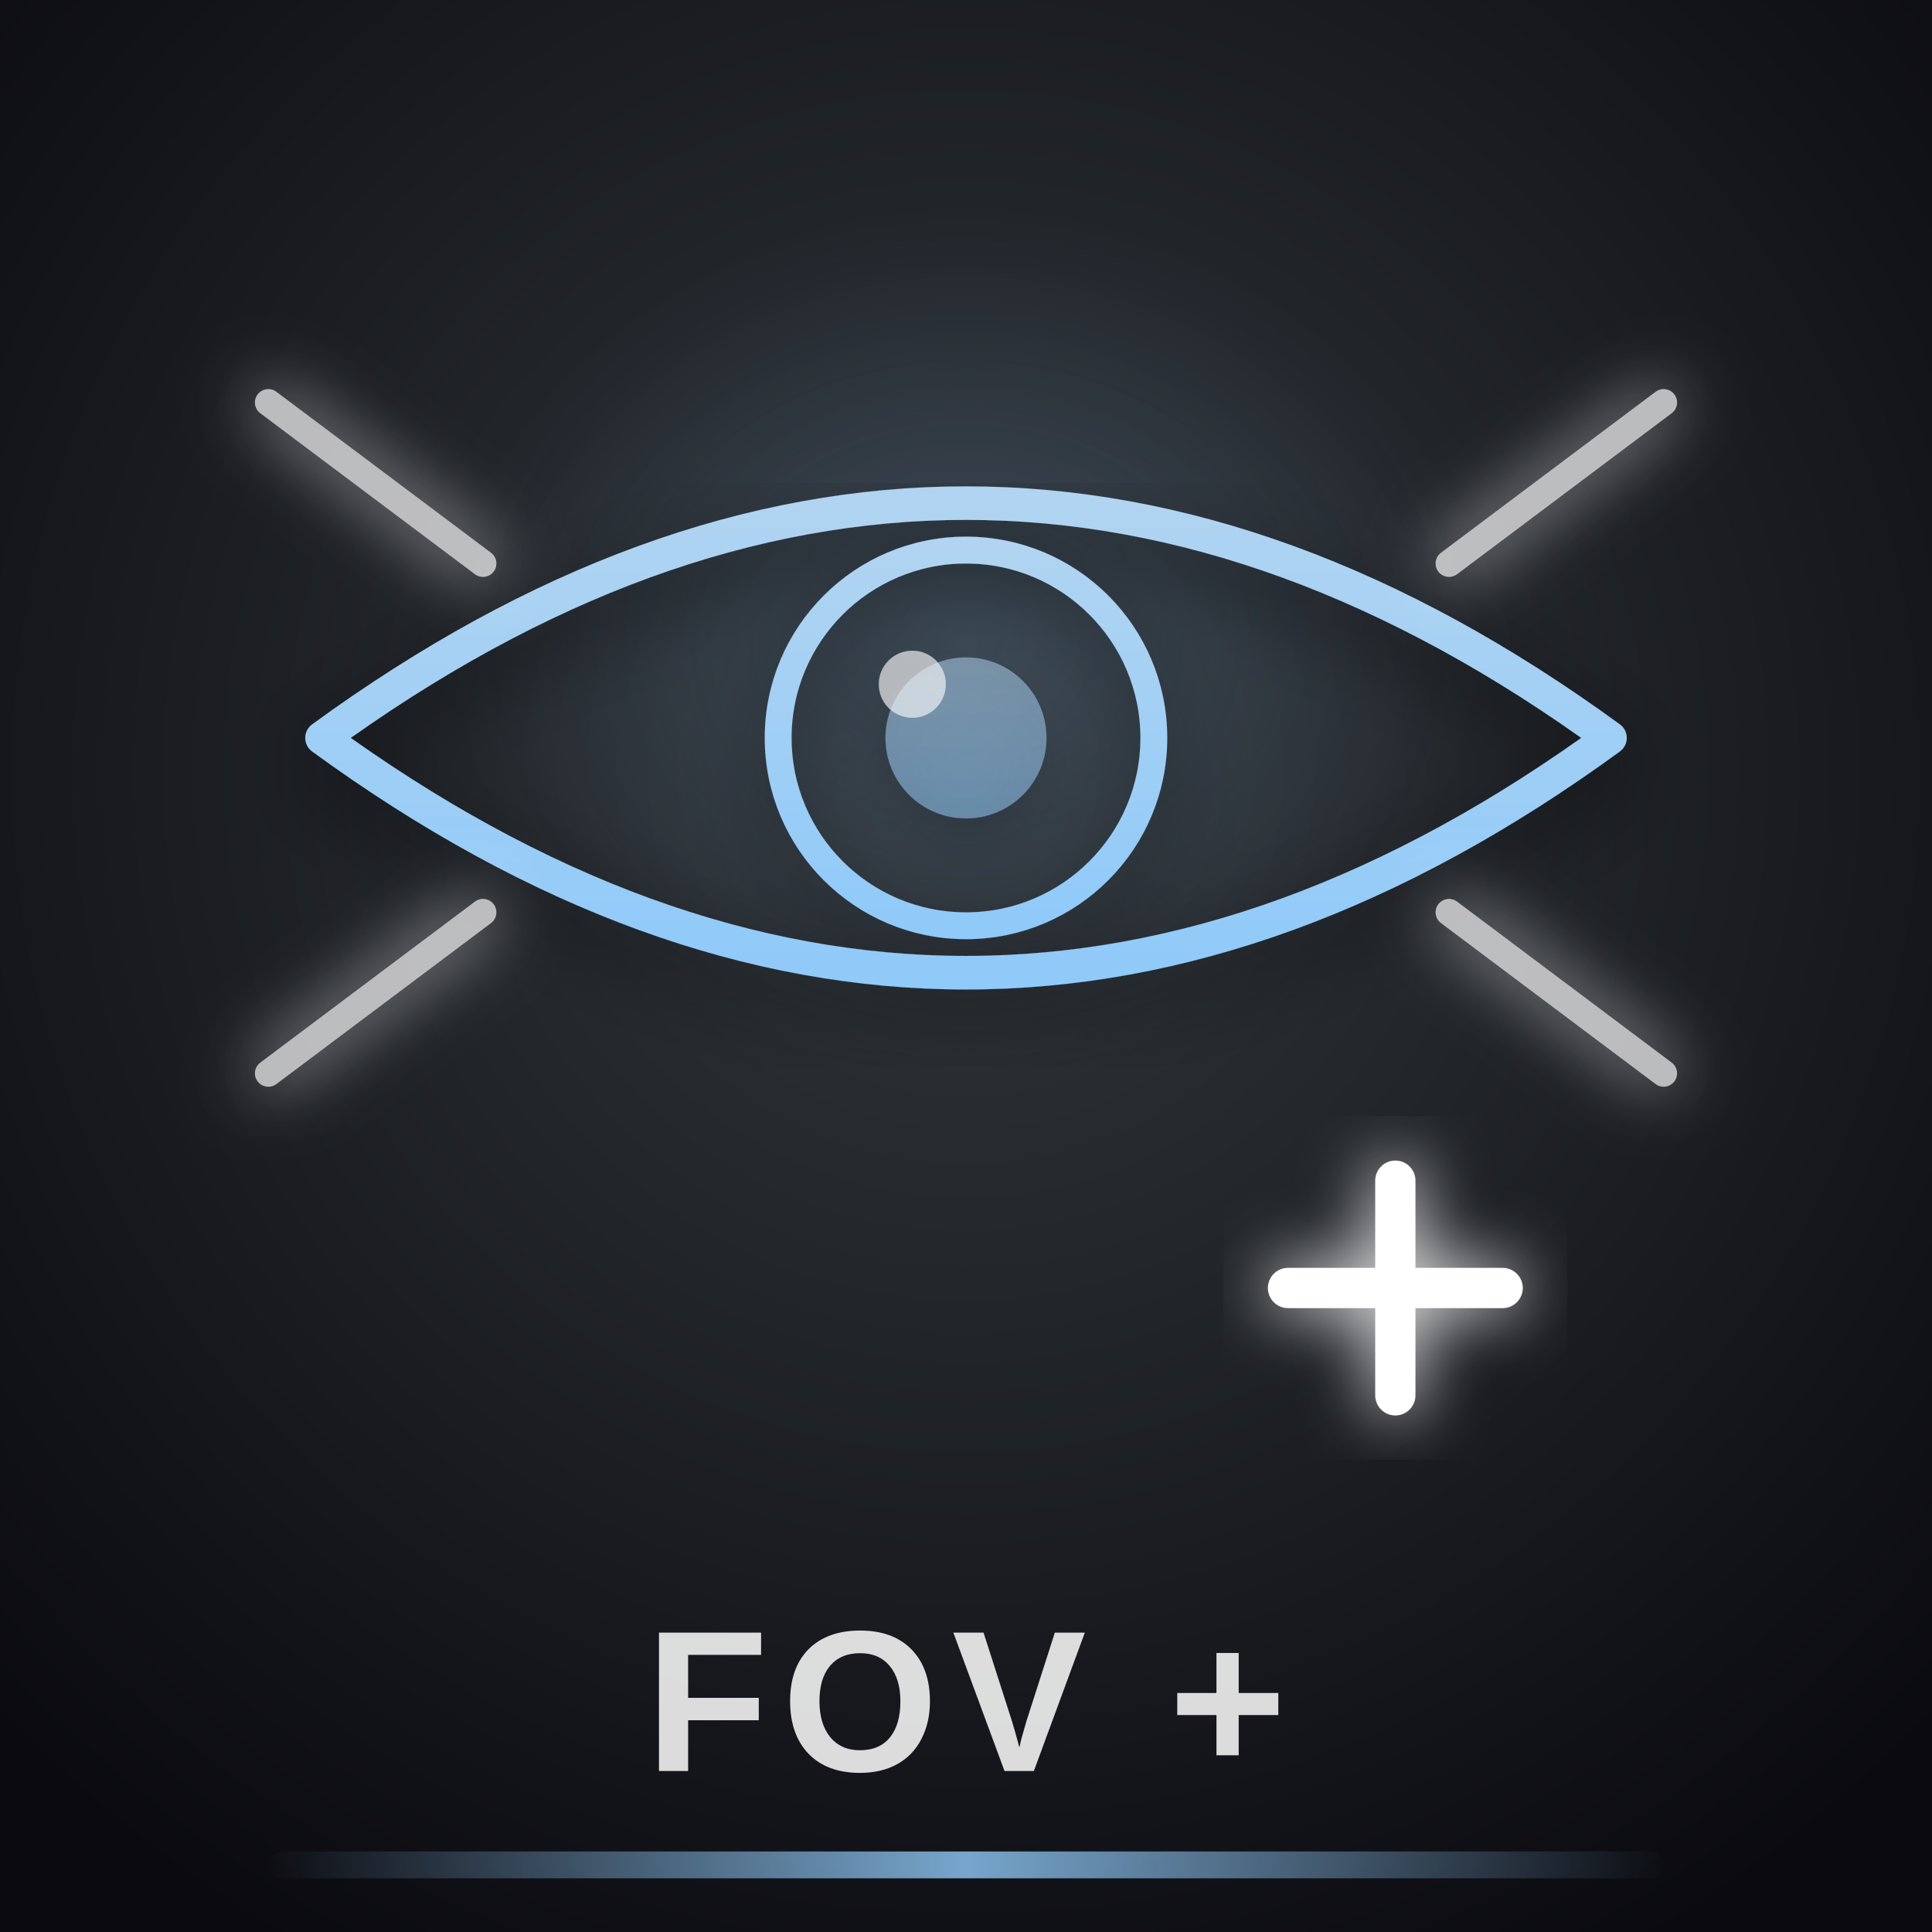
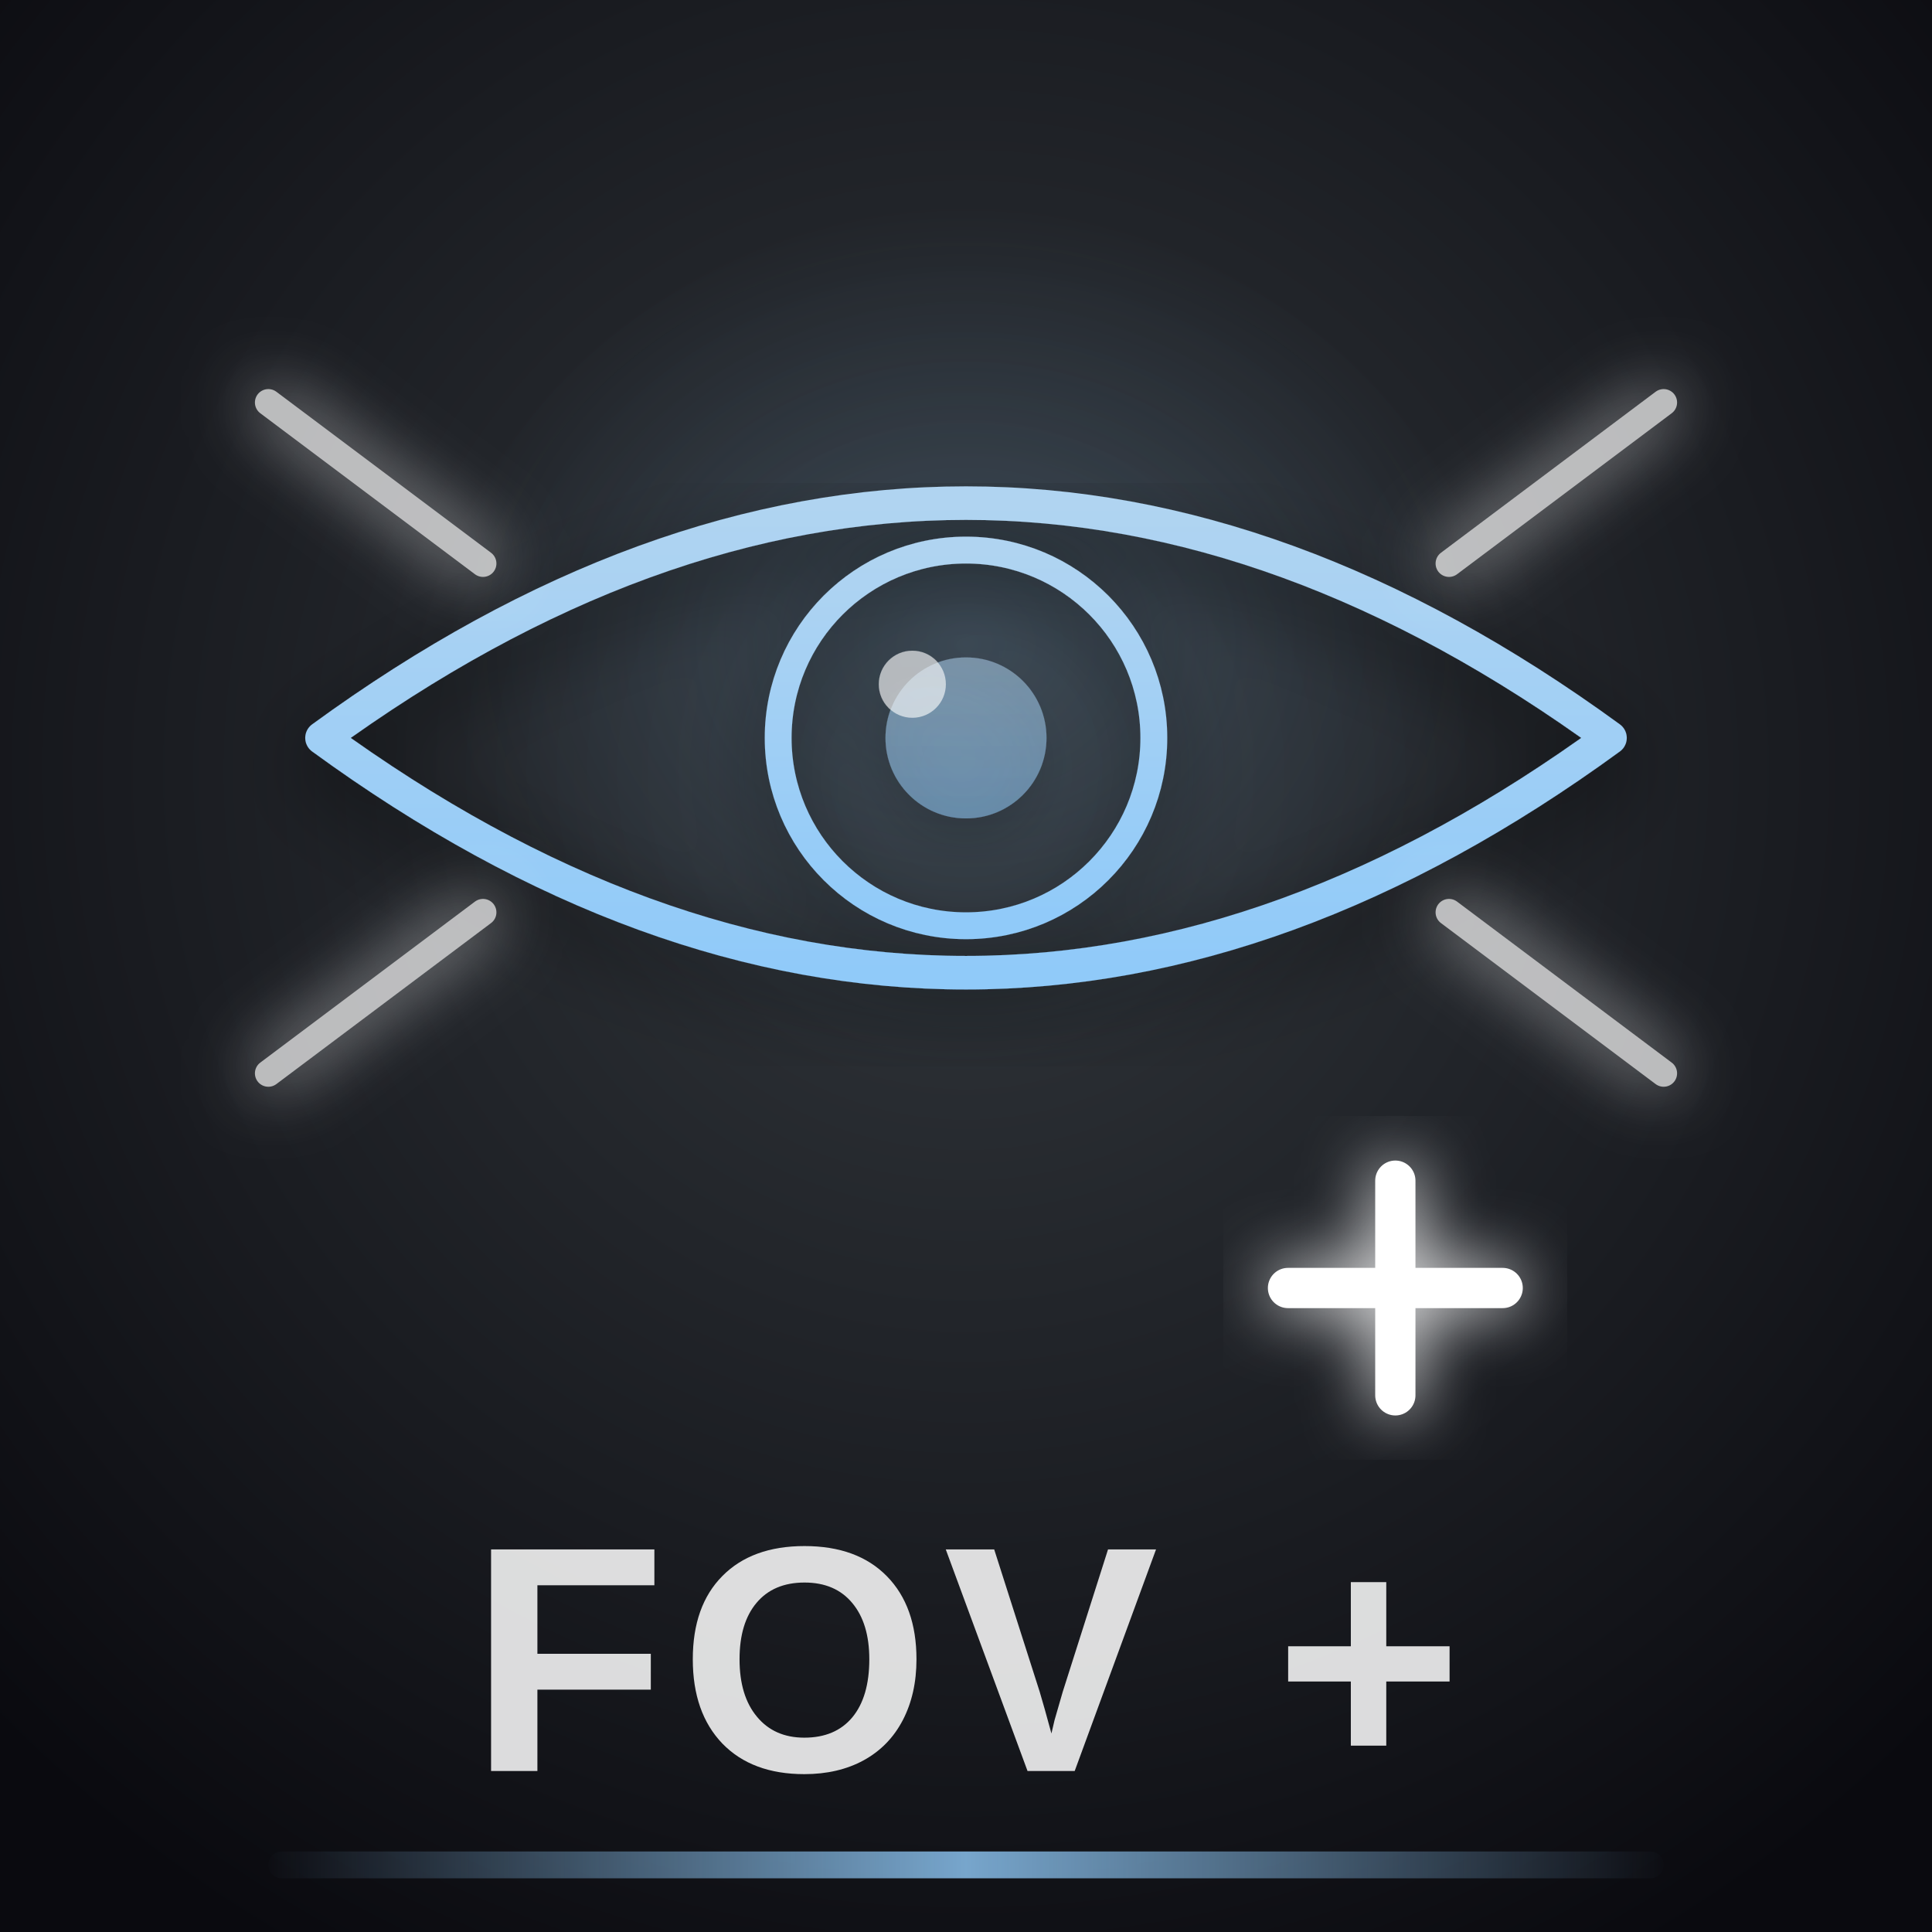
<svg xmlns="http://www.w3.org/2000/svg" viewBox="0 0 144 144" width="144" height="144">
  <defs>
    <radialGradient id="bg" cx="50%" cy="40%" r="70%">
      <stop offset="0%" stop-color="#32373C" />
      <stop offset="100%" stop-color="#0a0a0f" />
    </radialGradient>
    <radialGradient id="silverGlow" cx="50%" cy="45%" r="40%">
      <stop offset="0%" stop-color="#90CAF9" stop-opacity="0.18" />
      <stop offset="100%" stop-color="#90CAF9" stop-opacity="0" />
    </radialGradient>
    <linearGradient id="fovGrad" x1="0" y1="0" x2="0" y2="1">
      <stop offset="0%" stop-color="#B0D4F1" />
      <stop offset="100%" stop-color="#90CAF9" />
    </linearGradient>
    <filter id="glow" x="-30%" y="-30%" width="160%" height="160%">
      <feGaussianBlur in="SourceGraphic" stdDeviation="2.5" result="blur" />
      <feMerge>
        <feMergeNode in="blur" />
        <feMergeNode in="SourceGraphic" />
      </feMerge>
    </filter>
    <filter id="shadow" x="-10%" y="-10%" width="130%" height="130%">
      <feDropShadow dx="0" dy="2" stdDeviation="3" flood-color="#000" flood-opacity="0.5" />
    </filter>
    <linearGradient id="borderAccent" x1="0" y1="0" x2="1" y2="0">
      <stop offset="0%" stop-color="#90CAF9" stop-opacity="0" />
      <stop offset="50%" stop-color="#90CAF9" stop-opacity="0.8" />
      <stop offset="100%" stop-color="#90CAF9" stop-opacity="0" />
    </linearGradient>
  </defs>
  <rect width="144" height="144" fill="url(#bg)" />
  <ellipse cx="72" cy="52" rx="48" ry="40" fill="url(#silverGlow)" />
  <g filter="url(#shadow)">
    <path d="M24 55 Q72 20 120 55 Q72 90 24 55 Z" fill="none" stroke="url(#fovGrad)" stroke-width="2.5" stroke-linejoin="round" />
    <circle cx="72" cy="55" r="14" fill="none" stroke="url(#fovGrad)" stroke-width="2" />
    <circle cx="72" cy="55" r="6" fill="url(#fovGrad)" opacity="0.5" />
    <circle cx="68" cy="51" r="2.5" fill="#ffffff" opacity="0.6" />
  </g>
  <g filter="url(#glow)" opacity="0.7">
    <line x1="20" y1="30" x2="36" y2="42" stroke="#ffffff" stroke-width="2" stroke-linecap="round" />
    <line x1="124" y1="30" x2="108" y2="42" stroke="#ffffff" stroke-width="2" stroke-linecap="round" />
    <line x1="20" y1="80" x2="36" y2="68" stroke="#ffffff" stroke-width="2" stroke-linecap="round" />
    <line x1="124" y1="80" x2="108" y2="68" stroke="#ffffff" stroke-width="2" stroke-linecap="round" />
  </g>
  <g filter="url(#glow)">
    <line x1="104" y1="88" x2="104" y2="104" stroke="#ffffff" stroke-width="3" stroke-linecap="round" />
    <line x1="96" y1="96" x2="112" y2="96" stroke="#ffffff" stroke-width="3" stroke-linecap="round" />
  </g>
  <rect x="20" y="138" width="104" height="2" rx="1" fill="url(#borderAccent)" />
-   <text x="72" y="132" text-anchor="middle" font-family="'Segoe UI', Arial, sans-serif" font-size="15" font-weight="700" fill="#ffffff" opacity="0.85" letter-spacing="1">FOV +</text>
+   <text x="72" y="132" text-anchor="middle" font-family="'Segoe UI', Arial, sans-serif" font-size="24" font-weight="700" fill="#ffffff" opacity="0.85" letter-spacing="1">FOV +</text>
</svg>
